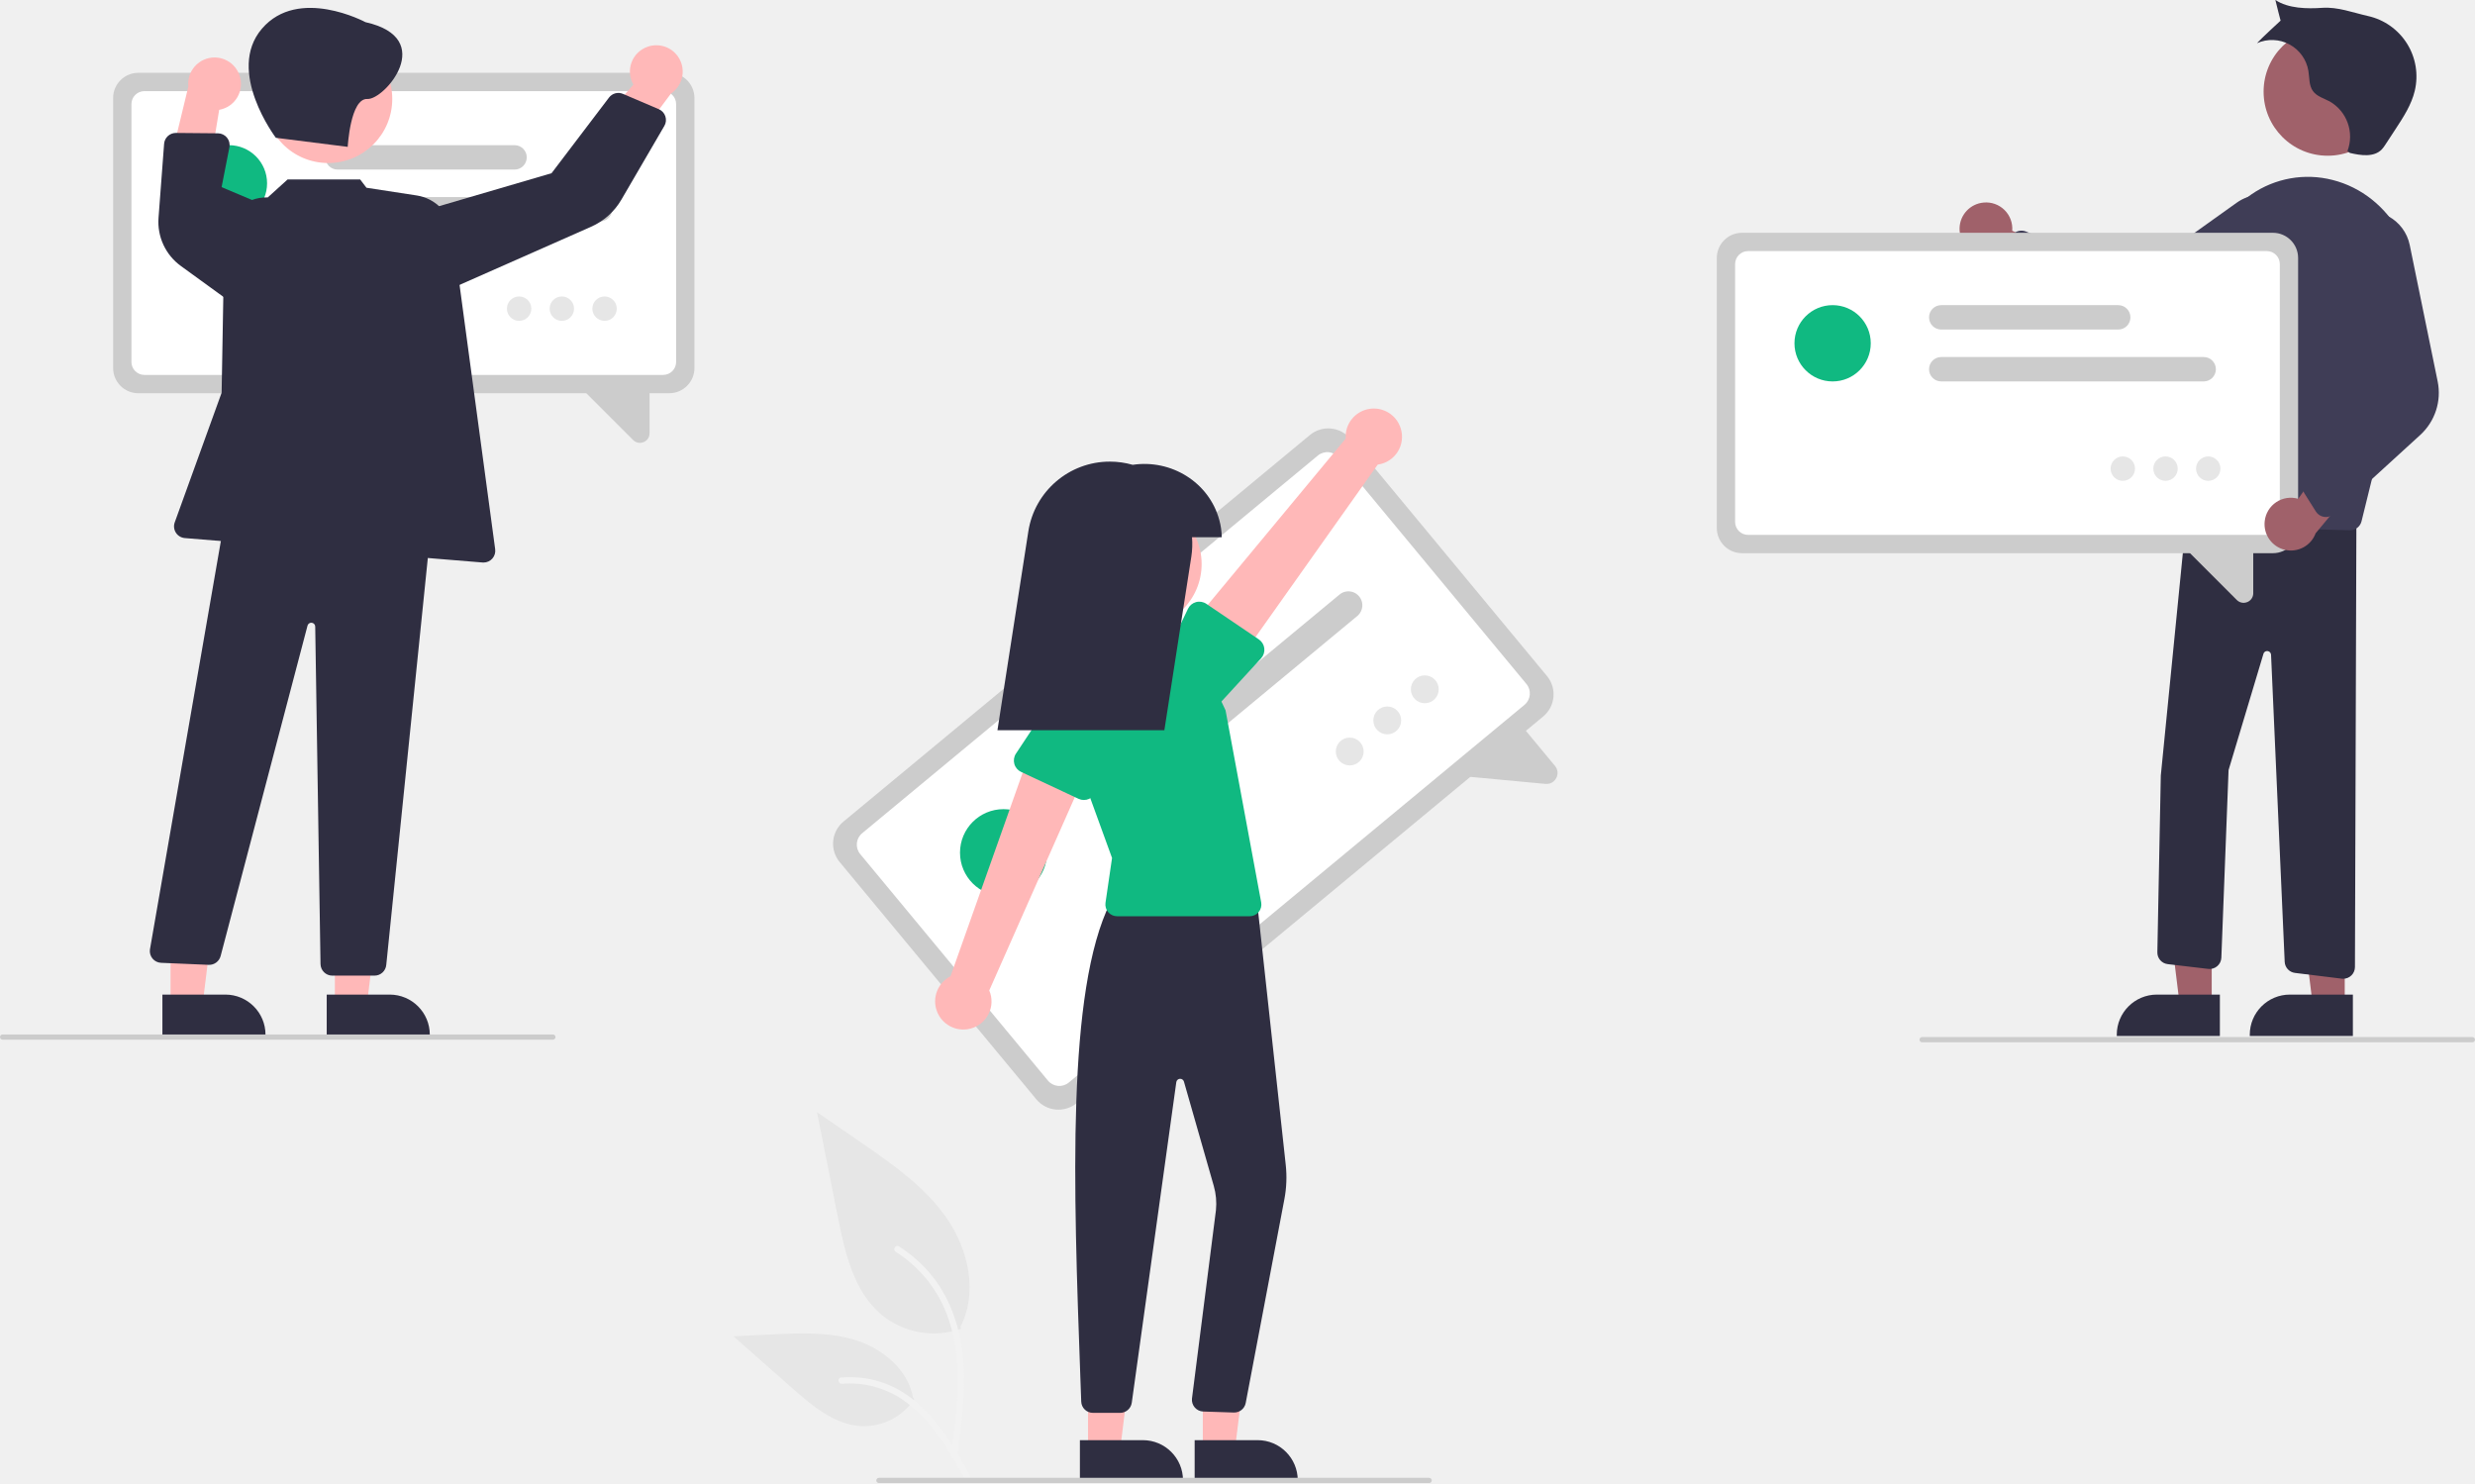
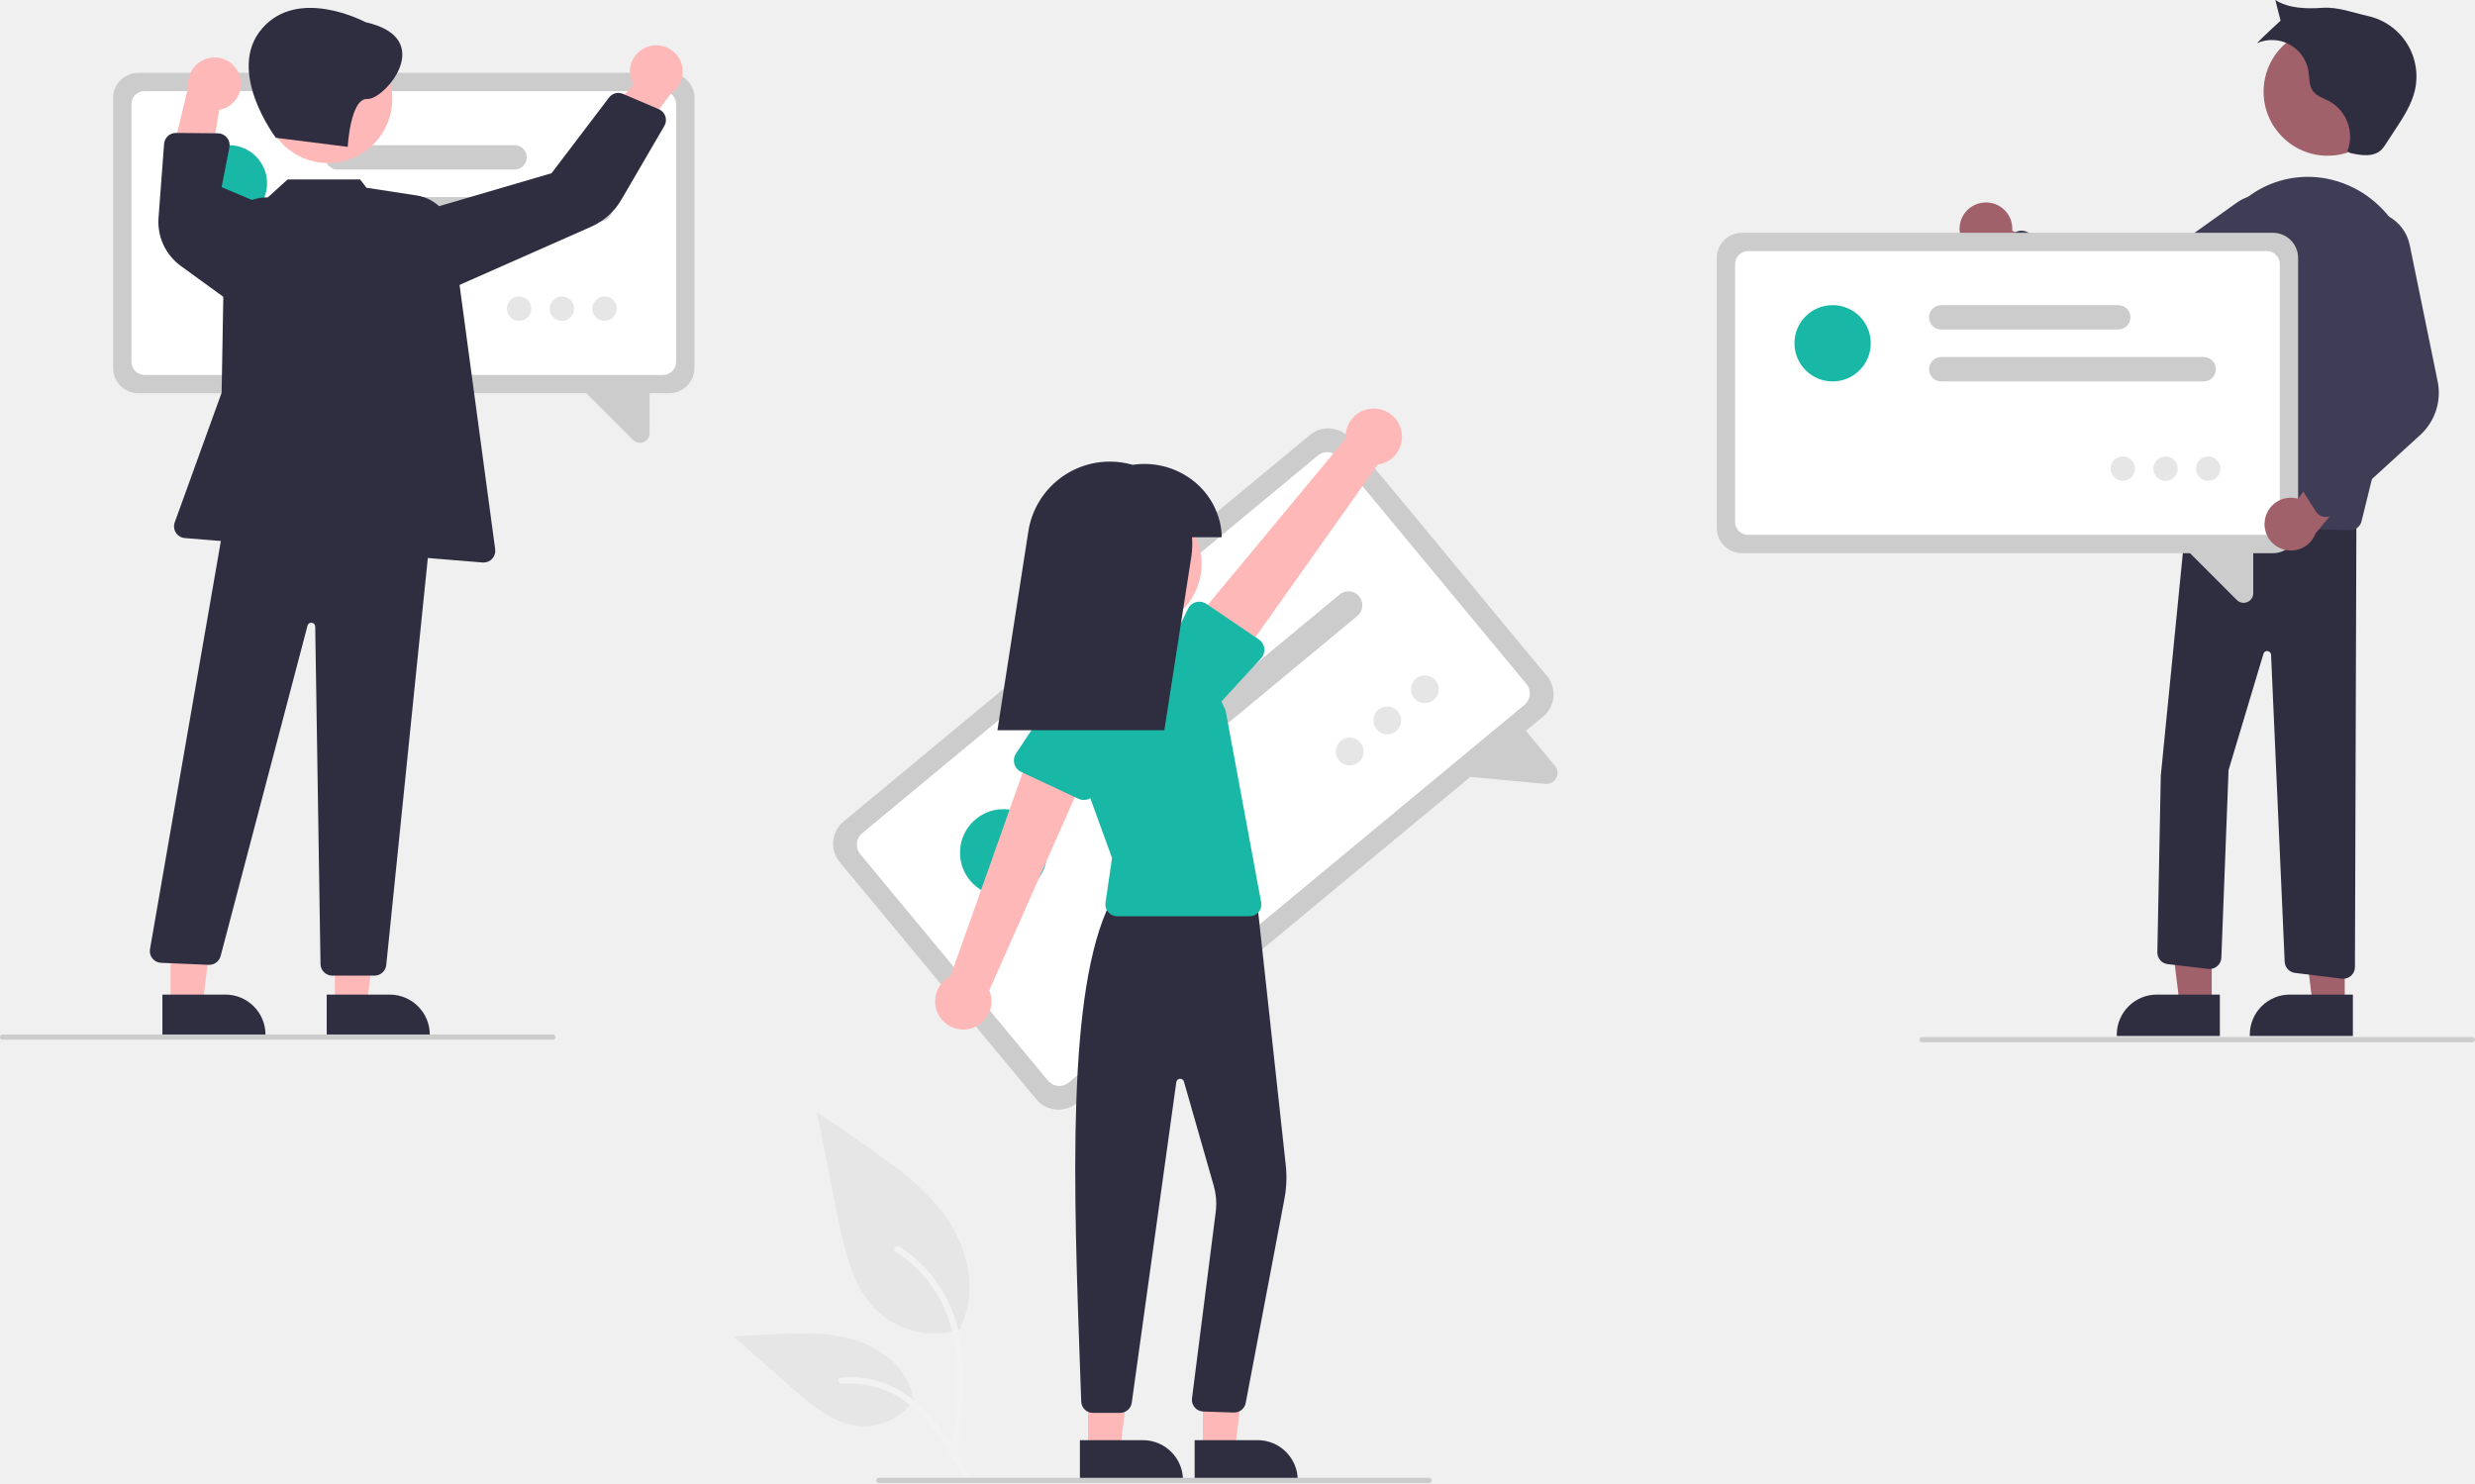
<svg xmlns="http://www.w3.org/2000/svg" width="949" height="568.653" viewBox="0 0 949 568.653" data-src="https://cdn.undraw.co/illustrations/work-chat_hc3y.svg" role="img" artist="Katerina Limpitsouni" source="https://undraw.co/">
  <path d="M493.954,675.174a31.517,31.517,0,0,1-30.435-5.361c-10.66-8.947-14.002-23.687-16.721-37.336l-8.043-40.37,16.84,11.595c12.11,8.339,24.493,16.944,32.878,29.023s12.045,28.566,5.308,41.635" transform="translate(-125.5 -165.6736)" fill="#e6e6e6" />
  <path d="M492.515,724.05c1.704-12.415,3.457-24.99,2.261-37.538-1.062-11.144-4.462-22.029-11.383-30.953a51.491,51.491,0,0,0-13.211-11.971c-1.321-.834-2.537,1.26-1.222,2.09a48.952,48.952,0,0,1,19.363,23.363c4.216,10.722,4.893,22.411,4.166,33.801-.439,6.888-1.37,13.731-2.309,20.565a1.254,1.254,0,0,0,.845,1.489,1.218,1.218,0,0,0,1.489-.845Z" transform="translate(-125.5 -165.6736)" fill="#f2f2f2" />
  <path d="M476.098,702.081a23.201,23.201,0,0,1-20.215,10.433c-10.233-.486-18.764-7.628-26.444-14.408l-22.715-20.056,15.034-.719c10.811-.517,21.901-1,32.199,2.334s19.794,11.358,21.677,22.016" transform="translate(-125.5 -165.6736)" fill="#e6e6e6" />
  <path d="M497.332,731.187c-8.204-14.516-17.719-30.648-34.722-35.805a38.746,38.746,0,0,0-14.604-1.508c-1.551.134-1.163,2.524.384,2.39a35.996,35.996,0,0,1,23.306,6.166c6.572,4.473,11.688,10.692,16.019,17.287,2.653,4.039,5.029,8.25,7.405,12.455.759,1.344,2.979.374,2.211-.986Z" transform="translate(-125.5 -165.6736)" fill="#f2f2f2" />
  <path d="M717.213,440.397,538.36,588.632a11.027,11.027,0,0,1-15.508-1.452L447.457,496.211a11.027,11.027,0,0,1,1.452-15.508L627.761,332.469A11.027,11.027,0,0,1,643.27,333.92L718.665,424.889A11.027,11.027,0,0,1,717.213,440.397Z" transform="translate(-125.5 -165.6736)" fill="#ccc" />
  <path d="M710.046,435.934,535.304,580.76a5.68,5.68,0,0,1-7.989-.748l-71.987-86.857a5.68,5.68,0,0,1,.748-7.989L630.817,340.34a5.68,5.68,0,0,1,7.989.748l71.987,86.857A5.68,5.68,0,0,1,710.046,435.934Z" transform="translate(-125.5 -165.6736)" fill="#fff" />
  <path d="M718.101,466.25l-35.94-3.364,25.723-20.245,13.857,16.719a4.152,4.152,0,0,1,.482,4.661,4.279,4.279,0,0,1-1.051,1.302A4.16,4.16,0,0,1,718.101,466.25Z" transform="translate(-125.5 -165.6736)" fill="#ccc" />
  <path d="M645.928,401.875l-88.399,73.265a5.34,5.34,0,1,1-6.815-8.223l88.399-73.265a5.34,5.34,0,1,1,6.815,8.223Z" transform="translate(-125.5 -165.6736)" fill="#ccc" />
  <path d="M602.664,408.255l-59.618,49.411a5.34,5.34,0,1,1-6.815-8.223l59.618-49.411a5.34,5.34,0,0,1,6.815,8.223Z" transform="translate(-125.5 -165.6736)" fill="#ccc" />
-   <circle cx="384.787" cy="326.947" r="16.688" fill="#10b981" />
+   <circle cx="384.787" cy="326.947" r="16.688" fill="#19b8a6" />
  <circle cx="517.532" cy="288.156" r="5.34" fill="#e6e6e6" />
  <circle cx="531.923" cy="276.229" r="5.34" fill="#e6e6e6" />
  <circle cx="546.313" cy="264.302" r="5.34" fill="#e6e6e6" />
  <polygon points="461.198 556.214 473.458 556.213 479.29 508.925 461.196 508.926 461.198 556.214" fill="#ffb8b8" />
  <path d="M583.571,717.885l24.144-.001h.001a15.386,15.386,0,0,1,15.386,15.386v.5l-39.531.001Z" transform="translate(-125.5 -165.6736)" fill="#2f2e41" />
  <polygon points="417.198 556.214 429.458 556.213 435.29 508.925 417.196 508.926 417.198 556.214" fill="#ffb8b8" />
  <path d="M539.571,717.885l24.144-.001h.001a15.386,15.386,0,0,1,15.386,15.386v.5l-39.531.001Z" transform="translate(-125.5 -165.6736)" fill="#2f2e41" />
  <path d="M555.001,707.419h-.002l-10.426-.003a4.482,4.482,0,0,1-4.495-4.338l-.328-9.121c-2.635-72.94-5.361-148.364,11.517-182.265l.132-.267,55.88-2.022,11.219,102.911a44.621,44.621,0,0,1-.52,13.164L603.148,703.627a4.499,4.499,0,0,1-4.597,3.658l-11.71-.38a4.502,4.502,0,0,1-4.302-4.943l9.199-72.279a24.702,24.702,0,0,0-.835-9.284l-11.44-39.994a1.5,1.5,0,0,0-2.928.206L559.458,703.538A4.518,4.518,0,0,1,555.001,707.419Z" transform="translate(-125.5 -165.6736)" fill="#2f2e41" />
  <circle cx="436.183" cy="216.281" r="24.561" fill="#ffb8b8" />
-   <path d="M604.66,517h-50.823a4.5,4.5,0,0,1-4.453-5.15l2.511-17.196-14.744-40.554a29.844,29.844,0,0,1,24.009-39.767h0a29.73,29.73,0,0,1,31.021,16.815l3.239,6.891L609.085,511.679a4.5,4.5,0,0,1-4.425,5.32Z" transform="translate(-125.5 -165.6736)" fill="#10b981" />
+   <path d="M604.66,517h-50.823a4.5,4.5,0,0,1-4.453-5.15l2.511-17.196-14.744-40.554a29.844,29.844,0,0,1,24.009-39.767h0a29.73,29.73,0,0,1,31.021,16.815l3.239,6.891L609.085,511.679a4.5,4.5,0,0,1-4.425,5.32Z" transform="translate(-125.5 -165.6736)" fill="#19b8a6" />
  <path d="M497.374,560.136a10.743,10.743,0,0,0,7.445-14.694l39.602-89.472-22.655-5.706L489.962,540.006a10.801,10.801,0,0,0,7.412,20.13Z" transform="translate(-125.5 -165.6736)" fill="#ffb8b8" />
-   <path d="M539.06,471.971l-22.033-10.314a4.817,4.817,0,0,1-1.974-7.022l13.39-20.223a13.377,13.377,0,0,1,24.198,11.413l-6.924,23.163a4.817,4.817,0,0,1-6.657,2.982Z" transform="translate(-125.5 -165.6736)" fill="#10b981" />
+   <path d="M539.06,471.971l-22.033-10.314a4.817,4.817,0,0,1-1.974-7.022l13.39-20.223a13.377,13.377,0,0,1,24.198,11.413l-6.924,23.163a4.817,4.817,0,0,1-6.657,2.982Z" transform="translate(-125.5 -165.6736)" fill="#19b8a6" />
  <path d="M662.575,329.897a10.743,10.743,0,0,1-8.809,13.919L597.197,423.651,580.695,407.115l60.794-73.275a10.801,10.801,0,0,1,21.086-3.943Z" transform="translate(-125.5 -165.6736)" fill="#ffb8b8" />
-   <path d="M610.279,414.281a4.812,4.812,0,0,1-1.235,3.816l-16.349,17.809a13.377,13.377,0,0,1-22.195-14.939L581.012,399.109a4.817,4.817,0,0,1,7.042-1.9l20.142,13.643A4.811,4.811,0,0,1,610.279,414.281Z" transform="translate(-125.5 -165.6736)" fill="#10b981" />
+   <path d="M610.279,414.281a4.812,4.812,0,0,1-1.235,3.816l-16.349,17.809a13.377,13.377,0,0,1-22.195-14.939L581.012,399.109a4.817,4.817,0,0,1,7.042-1.9l20.142,13.643A4.811,4.811,0,0,1,610.279,414.281Z" transform="translate(-125.5 -165.6736)" fill="#19b8a6" />
  <path d="M593.955,371.674a25.26,25.26,0,0,0-.918-6.576c-3.957-14.622-18.565-23.399-33.225-21.196a31.7,31.7,0,0,0-8.769-1.228h0a31.621,31.621,0,0,0-31.246,26.767l-11.842,76.233h64l10.334-66.526a31.777,31.777,0,0,0,.269-7.474Z" transform="translate(-125.5 -165.6736)" fill="#2f2e41" />
  <path d="M673.5,734.326h-211a1,1,0,1,1,0-2h211a1,1,0,0,1,0,2Z" transform="translate(-125.5 -165.6736)" fill="#ccc" />
  <path d="M886.07,243.341a10.056,10.056,0,0,1,10.986,10.819l32.707,14.395-15.602,10.071-28.667-15.214a10.11,10.11,0,0,1,.576-20.071Z" transform="translate(-125.5 -165.6736)" fill="#a0616a" />
  <circle cx="892.502" cy="35.15" r="24.561" fill="#a0616a" />
  <polygon points="848.05 385.364 835.79 385.363 829.958 338.075 848.052 338.076 848.05 385.364" fill="#a0616a" />
  <path d="M976.676,562.921l-39.531-.001v-.5a15.386,15.386,0,0,1,15.386-15.386h.001l24.144.001Z" transform="translate(-125.5 -165.6736)" fill="#2f2e41" />
  <polygon points="899.05 385.364 886.79 385.363 880.958 338.075 899.052 338.076 899.05 385.364" fill="#a0616a" />
  <path d="M1027.676,562.921l-39.531-.001v-.5a15.386,15.386,0,0,1,15.386-15.386h.001l24.144.001Z" transform="translate(-125.5 -165.6736)" fill="#2f2e41" />
  <path d="M1023.969,540.966a4.507,4.507,0,0,1-.549-.034l-17.946-2.209a4.493,4.493,0,0,1-3.944-4.235L996.3,416.723a1.5,1.5,0,0,0-2.857-.554l-13.434,44.784L977.242,532.89a4.498,4.498,0,0,1-5.023,4.295l-15.541-1.829a4.485,4.485,0,0,1-3.973-4.557l1.319-67.714,10.529-106.292.47.018,64.022,2.468-.577,177.201a4.501,4.501,0,0,1-4.501,4.485Z" transform="translate(-125.5 -165.6736)" fill="#2f2e41" />
  <path d="M1026.62,368.992c-.039,0-.078,0-.117-.001l-64.479-1.689a4.5,4.5,0,0,1-4.341-5.104l12.39-91.191a44.132,44.132,0,0,1,18.68-30.792,38.196,38.196,0,0,1,31.108-5.547c22.506,5.703,36.008,29.87,30.097,53.872l-18.968,77.029A4.526,4.526,0,0,1,1026.62,368.992Z" transform="translate(-125.5 -165.6736)" fill="#3f3d56" />
  <path d="M942.03,296.578a21.822,21.822,0,0,1-11.964-3.555l-37.602-24.67a4.499,4.499,0,0,1-.799-6.856l5.665-5.98a4.484,4.484,0,0,1,4.932-1.087l42.002,16.726,38.909-27.786a16.155,16.155,0,1,1,16.446,27.678l-48.088,23.357A21.74,21.74,0,0,1,942.03,296.578Z" transform="translate(-125.5 -165.6736)" fill="#3f3d56" />
  <path d="M1026.512,224.311c4.19.989,9.245,1.749,12.24-1.345a12.511,12.511,0,0,0,1.416-1.89l3.915-5.977c2.999-4.579,6.051-9.277,7.321-14.602a23.741,23.741,0,0,0-17.907-28.674c-5.846-1.309-11.566-3.561-17.542-3.15s-12.985.276-18-3c.313,1.46,2.003,7.913,2.003,7.913s-7.541,6.919-9.054,8.644a14.166,14.166,0,0,1,19.723,10.671c.428,2.626.177,5.538,1.737,7.693,1.484,2.05,4.145,2.768,6.382,3.952a15.563,15.563,0,0,1,6.847,19.045Z" transform="translate(-125.5 -165.6736)" fill="#2f2e41" />
  <path d="M997.023,377.788H793.434a9.664,9.664,0,0,1-9.653-9.653V264.586a9.664,9.664,0,0,1,9.653-9.653H997.023a9.664,9.664,0,0,1,9.653,9.653V368.135A9.664,9.664,0,0,1,997.023,377.788Z" transform="translate(-125.5 -165.6736)" fill="#ccc" />
  <path d="M994.683,370.768H795.774a4.978,4.978,0,0,1-4.973-4.973v-98.87a4.978,4.978,0,0,1,4.973-4.973H994.683a4.978,4.978,0,0,1,4.973,4.973v98.87A4.978,4.978,0,0,1,994.683,370.768Z" transform="translate(-125.5 -165.6736)" fill="#fff" />
  <path d="M983.164,395.73l-22.37-22.37,28.68.725V393.117a3.639,3.639,0,0,1-2.282,3.415,3.75,3.75,0,0,1-1.438.291A3.646,3.646,0,0,1,983.164,395.73Z" transform="translate(-125.5 -165.6736)" fill="#ccc" />
  <path d="M970.465,311.927H869.84a4.68,4.68,0,1,1,0-9.36H970.465a4.68,4.68,0,0,1,0,9.36Z" transform="translate(-125.5 -165.6736)" fill="#ccc" />
  <path d="M937.703,292.036H869.84a4.68,4.68,0,1,1,0-9.36H937.703a4.68,4.68,0,1,1,0,9.36Z" transform="translate(-125.5 -165.6736)" fill="#ccc" />
-   <circle cx="702.686" cy="131.628" r="14.626" fill="#10b981" />
+   <circle cx="702.686" cy="131.628" r="14.626" fill="#19b8a6" />
  <circle cx="813.955" cy="179.692" r="4.68" fill="#e6e6e6" />
  <circle cx="830.336" cy="179.692" r="4.68" fill="#e6e6e6" />
  <circle cx="846.716" cy="179.692" r="4.68" fill="#e6e6e6" />
  <path d="M993.871,365.474a10.056,10.056,0,0,1,12.838-8.54l20.783-29.069,6.665,17.332-20.758,24.948a10.11,10.11,0,0,1-19.529-4.671Z" transform="translate(-125.5 -165.6736)" fill="#a0616a" />
  <path d="M1017.678,363.906a4.536,4.536,0,0,1-.981-.025,4.489,4.489,0,0,1-3.205-2.06l-4.392-6.968a4.48,4.48,0,0,1,.168-5.048l26.602-36.553-17.291-44.576a16.07,16.07,0,0,1,8.813-20.739h0a16.154,16.154,0,0,1,22.073,11.656l10.728,52.373a21.884,21.884,0,0,1-6.651,20.454l-33.21,30.325A4.487,4.487,0,0,1,1017.678,363.906Z" transform="translate(-125.5 -165.6736)" fill="#3f3d56" />
  <path d="M1073.5,565.326h-211a1,1,0,0,1,0-2h211a1,1,0,0,1,0,2Z" transform="translate(-125.5 -165.6736)" fill="#ccc" />
  <path d="M382.118,316.45H178.528a9.664,9.664,0,0,1-9.653-9.653V203.247a9.664,9.664,0,0,1,9.653-9.653H382.118a9.664,9.664,0,0,1,9.653,9.653V306.797A9.664,9.664,0,0,1,382.118,316.45Z" transform="translate(-125.5 -165.6736)" fill="#ccc" />
  <path d="M379.777,309.43H180.868a4.978,4.978,0,0,1-4.973-4.973v-98.87a4.978,4.978,0,0,1,4.973-4.973H379.777a4.978,4.978,0,0,1,4.973,4.973v98.87A4.978,4.978,0,0,1,379.777,309.43Z" transform="translate(-125.5 -165.6736)" fill="#fff" />
  <path d="M368.258,334.392l-22.37-22.37,28.68.725v19.032a3.639,3.639,0,0,1-2.282,3.415,3.75,3.75,0,0,1-1.438.291A3.646,3.646,0,0,1,368.258,334.392Z" transform="translate(-125.5 -165.6736)" fill="#ccc" />
  <path d="M355.559,250.588H254.934a4.68,4.68,0,1,1,0-9.36H355.559a4.68,4.68,0,0,1,0,9.36Z" transform="translate(-125.5 -165.6736)" fill="#ccc" />
  <path d="M322.798,230.697H254.934a4.68,4.68,0,1,1,0-9.36h67.863a4.68,4.68,0,1,1,0,9.36Z" transform="translate(-125.5 -165.6736)" fill="#ccc" />
-   <circle cx="87.78" cy="70.289" r="14.626" fill="#10b981" />
+   <circle cx="87.78" cy="70.289" r="14.626" fill="#19b8a6" />
  <circle cx="199.049" cy="118.353" r="4.68" fill="#e6e6e6" />
  <circle cx="215.43" cy="118.353" r="4.68" fill="#e6e6e6" />
  <circle cx="231.811" cy="118.353" r="4.68" fill="#e6e6e6" />
  <path d="M373.674,183.645a10.056,10.056,0,0,0-5.31,14.476l-23.42,26.99,18.409,2.439,19.418-26.004A10.11,10.11,0,0,0,373.674,183.645Z" transform="translate(-125.5 -165.6736)" fill="#ffb8b8" />
  <path d="M217.298,194.451a10.056,10.056,0,0,1-7.754,13.328l-5.828,35.256L190.088,230.42l7.624-31.546a10.11,10.11,0,0,1,19.586-4.423Z" transform="translate(-125.5 -165.6736)" fill="#ffb8b8" />
  <polygon points="128.399 385.364 140.659 385.363 146.491 338.075 128.397 338.076 128.399 385.364" fill="#ffb8b8" />
  <path d="M250.772,547.035l24.144-.001h.001a15.386,15.386,0,0,1,15.386,15.386v.5l-39.531.001Z" transform="translate(-125.5 -165.6736)" fill="#2f2e41" />
  <polygon points="65.399 385.364 77.659 385.363 83.491 338.075 65.397 338.076 65.399 385.364" fill="#ffb8b8" />
  <path d="M187.772,547.035l24.144-.001h.001a15.386,15.386,0,0,1,15.386,15.386v.5l-39.531.001Z" transform="translate(-125.5 -165.6736)" fill="#2f2e41" />
  <circle cx="125.84" cy="37.947" r="24.561" fill="#ffb8b8" />
  <path d="M248.396,535.328l-2.031-129.406a1.5,1.5,0,0,0-2.959-.324l-33.291,126.576a4.555,4.555,0,0,1-4.571,3.459l-18.29-.782a4.501,4.501,0,0,1-4.272-5.061l28.249-162.658.058-.459,78.682,3.723.513.023L273.611,535.599a4.519,4.519,0,0,1-4.487,4.166H252.895A4.518,4.518,0,0,1,248.396,535.328Z" transform="translate(-125.5 -165.6736)" fill="#2f2e41" />
  <path d="M310.54,381.357l-114.178-9.37a4.499,4.499,0,0,1-3.864-6.015l17.981-49.712,1.035-59.003a16.181,16.181,0,0,1,16.667-15.891l7.593-6.883h27.82l2.422,3.176,19.357,2.975a16.272,16.272,0,0,1,13.58,13.833L315.368,376.272a4.501,4.501,0,0,1-4.454,5.101C310.79,381.373,310.665,381.368,310.54,381.357Z" transform="translate(-125.5 -165.6736)" fill="#2f2e41" />
  <path d="M288.294,246.355l48.684-14.264L359.011,203.083a4.499,4.499,0,0,1,5.352-1.416l13.756,5.88a4.5,4.5,0,0,1,2.119,6.403l-16.466,28.256A25.197,25.197,0,0,1,352.119,252.629l-57.261,25.312Z" transform="translate(-125.5 -165.6736)" fill="#2f2e41" />
  <path d="M194.893,267.691a20.865,20.865,0,0,1-8.604-18.575l2.136-28.308a4.512,4.512,0,0,1,4.488-4.161h.04l16.132.144a4.501,4.501,0,0,1,4.376,5.365l-2.993,15.271,21.36,9.025-17.987,34.993Z" transform="translate(-125.5 -165.6736)" fill="#2f2e41" />
  <path d="M265.628,174.17s-25.685-13.83-39.685,2.492,5.334,41.848,5.334,41.848l27.548,3.474s1-18.726,7.559-18.363S293.313,180.355,265.628,174.17Z" transform="translate(-125.5 -165.6736)" fill="#2f2e41" />
  <path d="M337.5,564.326h-211a1,1,0,0,1,0-2h211a1,1,0,0,1,0,2Z" transform="translate(-125.5 -165.6736)" fill="#ccc" />
</svg>
